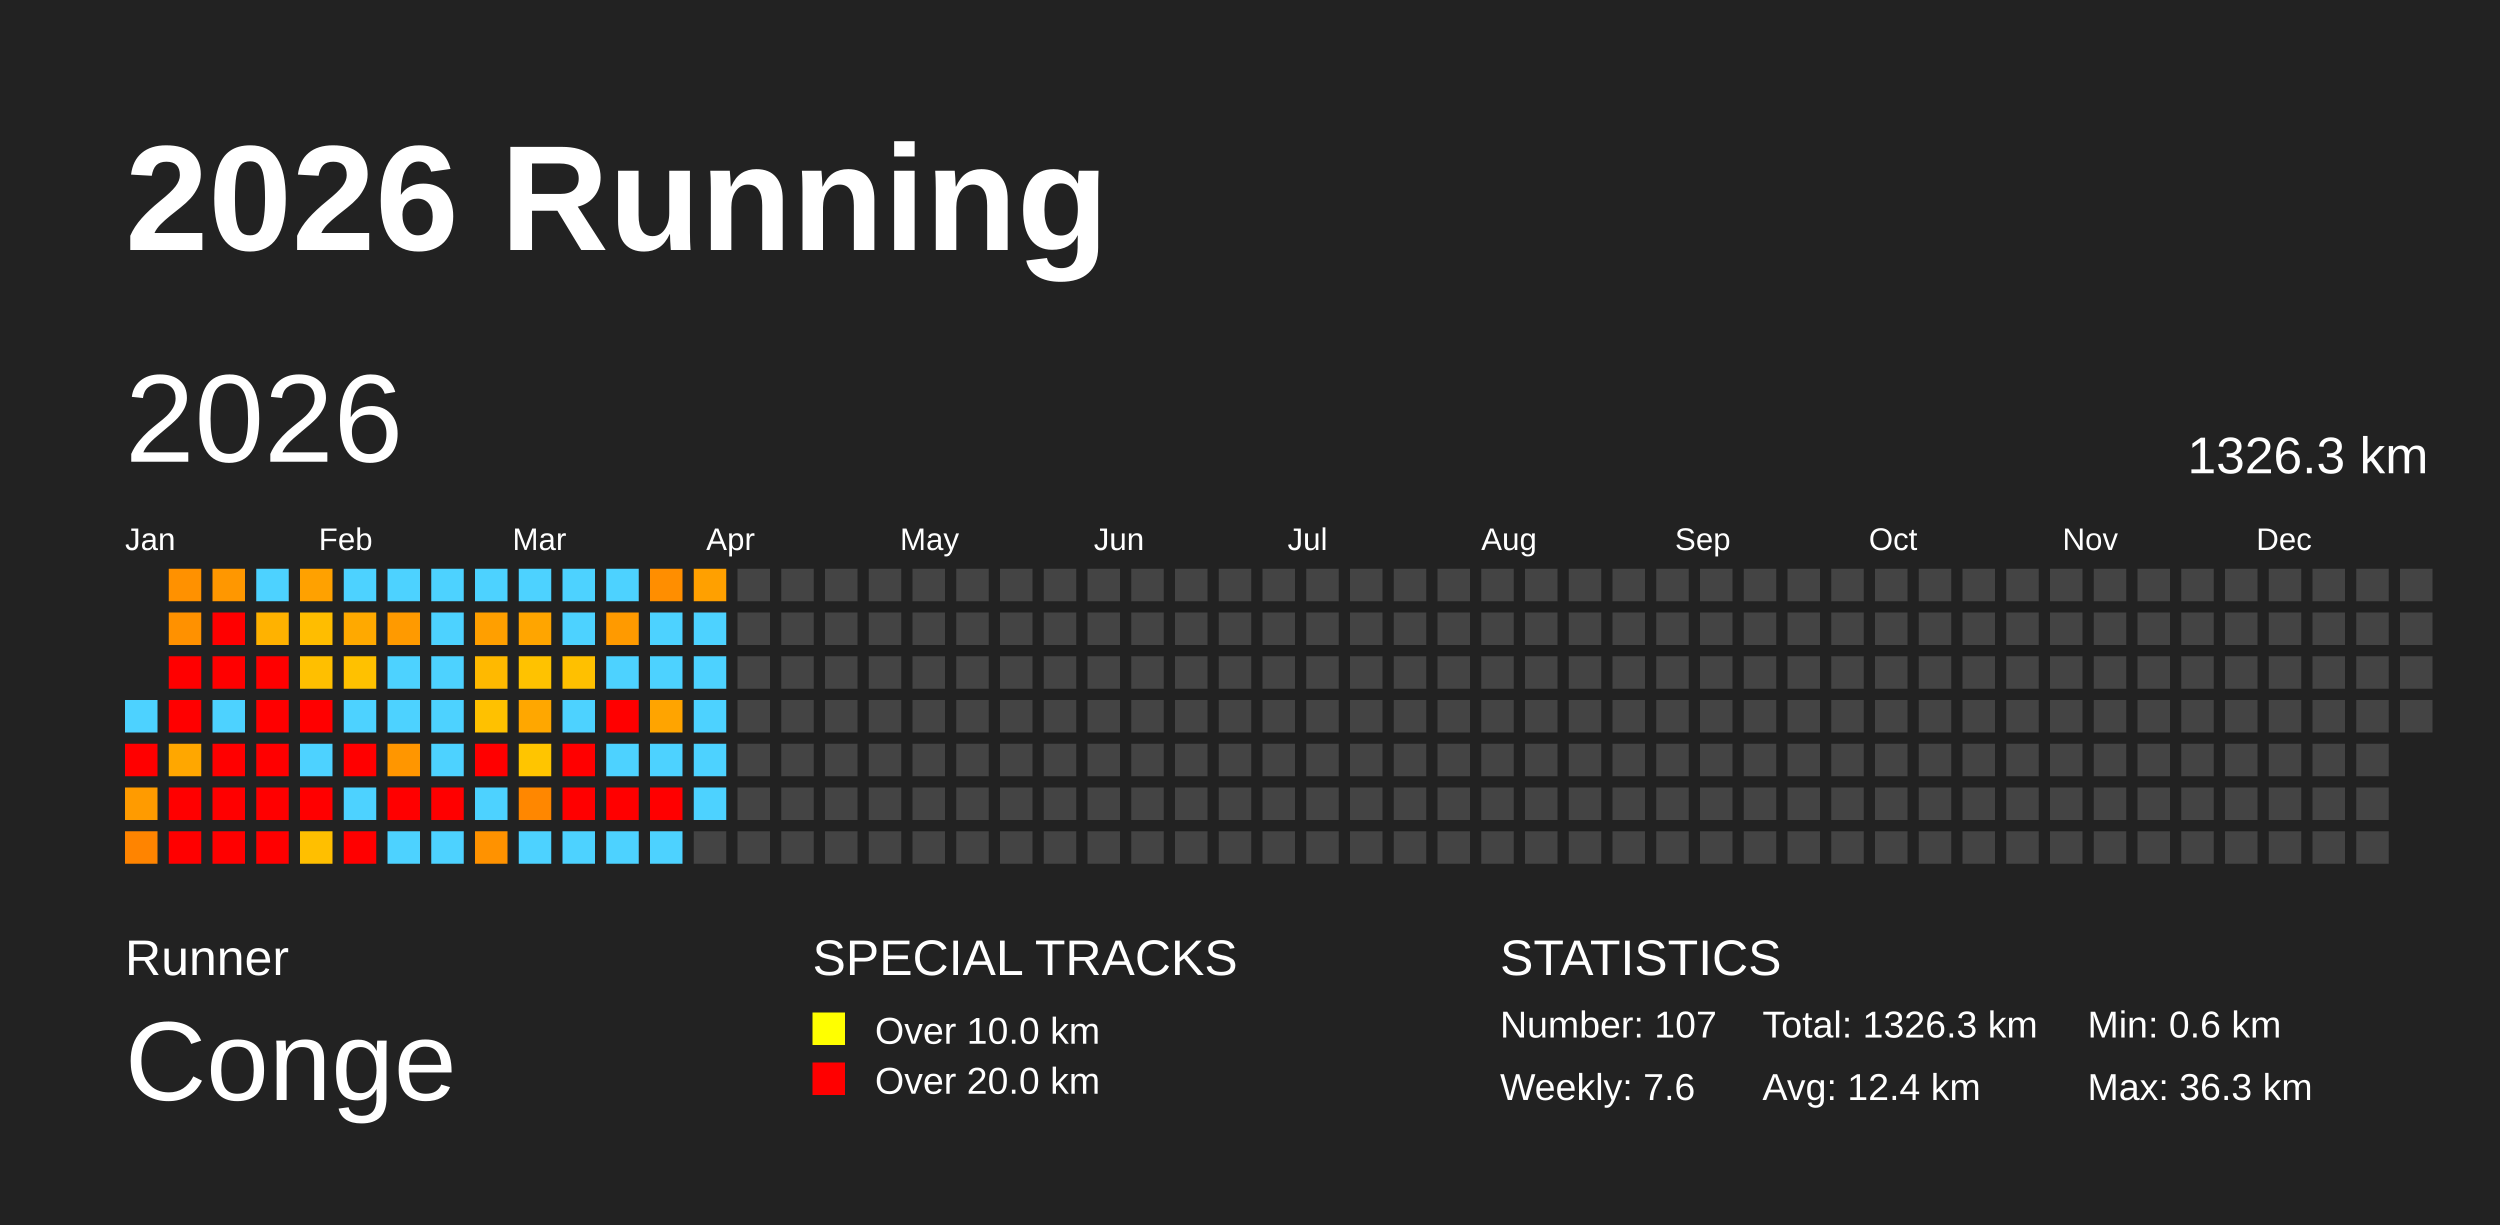
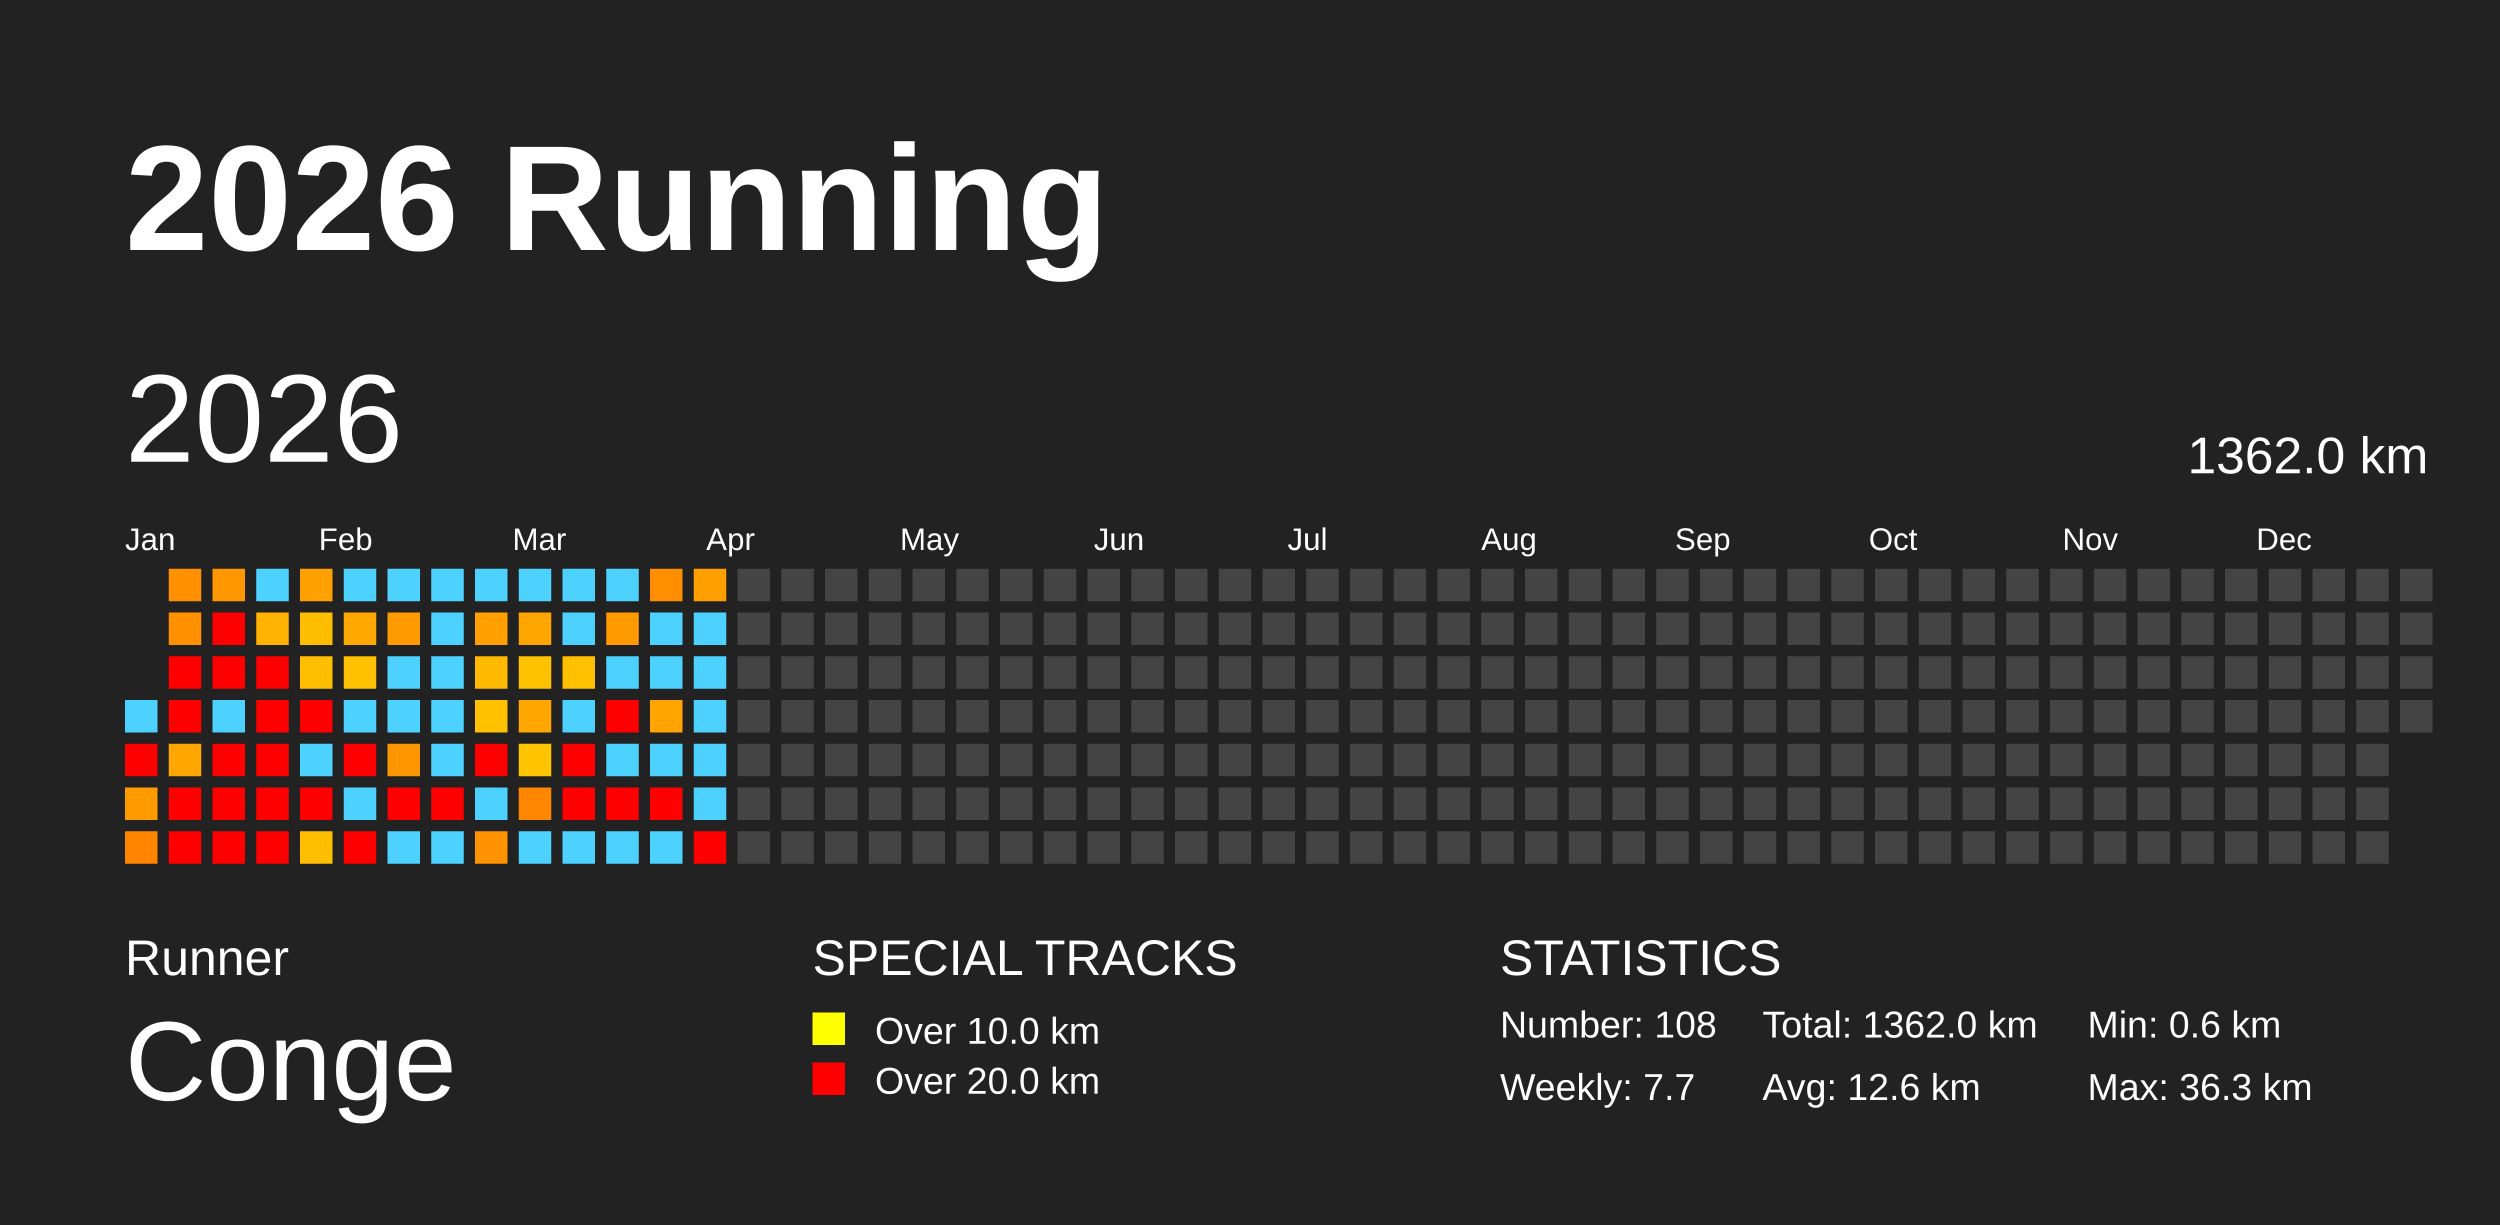
<svg xmlns="http://www.w3.org/2000/svg" baseProfile="full" height="98mm" version="1.1" viewBox="0,0,200,98" width="200mm">
  <defs />
  <rect fill="#222222" height="98" width="200" x="0" y="0" />
  <text fill="#FFFFFF" style="font-size:12px; font-family:Arial; font-weight:bold;" x="10" y="20">2026 Running</text>
  <text fill="#FFFFFF" style="font-size:4px; font-family:Arial" x="10" y="78">Runner</text>
  <text fill="#FFFFFF" style="font-size:9px; font-family:Arial" x="10" y="88">Conge</text>
  <text fill="#FFFFFF" style="font-size:4px; font-family:Arial" x="65" y="78">SPECIAL TRACKS</text>
  <rect fill="yellow" height="2.6" width="2.6" x="65" y="81" />
  <text fill="#FFFFFF" style="font-size:3px; font-family:Arial" x="70" y="83.5">Over 10.0 km</text>
  <rect fill="red" height="2.6" width="2.6" x="65" y="85" />
  <text fill="#FFFFFF" style="font-size:3px; font-family:Arial" x="70" y="87.5">Over 20.0 km</text>
  <text fill="#FFFFFF" style="font-size:4px; font-family:Arial" x="120" y="78">STATISTICS</text>
-   <text fill="#FFFFFF" style="font-size:3px; font-family:Arial" x="120" y="83">Number: 107</text>
-   <text fill="#FFFFFF" style="font-size:3px; font-family:Arial" x="120" y="88">Weekly: 7.6</text>
-   <text fill="#FFFFFF" style="font-size:3px; font-family:Arial" x="141" y="83">Total: 1326.3 km</text>
-   <text fill="#FFFFFF" style="font-size:3px; font-family:Arial" x="141" y="88">Avg: 12.4 km</text>
+   <text fill="#FFFFFF" style="font-size:3px; font-family:Arial" x="120" y="83">Number: 108</text>
+   <text fill="#FFFFFF" style="font-size:3px; font-family:Arial" x="120" y="88">Weekly: 7.7</text>
+   <text fill="#FFFFFF" style="font-size:3px; font-family:Arial" x="141" y="83">Total: 1362.0 km</text>
+   <text fill="#FFFFFF" style="font-size:3px; font-family:Arial" x="141" y="88">Avg: 12.6 km</text>
  <text fill="#FFFFFF" style="font-size:3px; font-family:Arial" x="167" y="83">Min: 0.6 km</text>
  <text fill="#FFFFFF" style="font-size:3px; font-family:Arial" x="167" y="88">Max: 36.3 km</text>
  <text dominant-baseline="hanging" fill="#FFFFFF" style="font-size:10.0px; font-family:Arial;" x="10" y="30">2026</text>
-   <text dominant-baseline="hanging" fill="#FFFFFF" style="font-size:4.125px; font-family:Arial;" x="175" y="35">1326.3 km</text>
+   <text dominant-baseline="hanging" fill="#FFFFFF" style="font-size:4.125px; font-family:Arial;" x="175" y="35">1362.0 km</text>
  <text fill="#FFFFFF" style="font-size:2.5px; font-family:Arial" x="10.0" y="44">Jan</text>
  <text fill="#FFFFFF" style="font-size:2.5px; font-family:Arial" x="25.5" y="44">Feb</text>
  <text fill="#FFFFFF" style="font-size:2.5px; font-family:Arial" x="41.0" y="44">Mar</text>
  <text fill="#FFFFFF" style="font-size:2.5px; font-family:Arial" x="56.5" y="44">Apr</text>
  <text fill="#FFFFFF" style="font-size:2.5px; font-family:Arial" x="72.0" y="44">May</text>
  <text fill="#FFFFFF" style="font-size:2.5px; font-family:Arial" x="87.5" y="44">Jun</text>
  <text fill="#FFFFFF" style="font-size:2.5px; font-family:Arial" x="103.0" y="44">Jul</text>
  <text fill="#FFFFFF" style="font-size:2.5px; font-family:Arial" x="118.5" y="44">Aug</text>
  <text fill="#FFFFFF" style="font-size:2.5px; font-family:Arial" x="134.0" y="44">Sep</text>
  <text fill="#FFFFFF" style="font-size:2.5px; font-family:Arial" x="149.5" y="44">Oct</text>
  <text fill="#FFFFFF" style="font-size:2.5px; font-family:Arial" x="165.0" y="44">Nov</text>
  <text fill="#FFFFFF" style="font-size:2.5px; font-family:Arial" x="180.5" y="44">Dec</text>
  <rect fill="#4dd2ff" height="2.6" width="2.6" x="10.0" y="56.0" />
  <rect fill="red" height="2.6" width="2.6" x="10.0" y="59.5" />
  <rect fill="#ff9b00" height="2.6" width="2.6" x="10.0" y="63.0" />
  <rect fill="#ff8400" height="2.6" width="2.6" x="10.0" y="66.5" />
  <rect fill="#ff9100" height="2.6" width="2.6" x="13.5" y="45.5" />
  <rect fill="#ff9100" height="2.6" width="2.6" x="13.5" y="49.0" />
  <rect fill="red" height="2.6" width="2.6" x="13.5" y="52.5" />
  <rect fill="red" height="2.6" width="2.6" x="13.5" y="56.0" />
  <rect fill="#ffa700" height="2.6" width="2.6" x="13.5" y="59.5" />
  <rect fill="red" height="2.6" width="2.6" x="13.5" y="63.0" />
  <rect fill="red" height="2.6" width="2.6" x="13.5" y="66.5" />
  <rect fill="#ff9700" height="2.6" width="2.6" x="17.0" y="45.5" />
  <rect fill="red" height="2.6" width="2.6" x="17.0" y="49.0" />
  <rect fill="red" height="2.6" width="2.6" x="17.0" y="52.5" />
  <rect fill="#4dd2ff" height="2.6" width="2.6" x="17.0" y="56.0" />
  <rect fill="red" height="2.6" width="2.6" x="17.0" y="59.5" />
  <rect fill="red" height="2.6" width="2.6" x="17.0" y="63.0" />
  <rect fill="red" height="2.6" width="2.6" x="17.0" y="66.5" />
  <rect fill="#4dd2ff" height="2.6" width="2.6" x="20.5" y="45.5" />
  <rect fill="#ffb200" height="2.6" width="2.6" x="20.5" y="49.0" />
  <rect fill="red" height="2.6" width="2.6" x="20.5" y="52.5" />
  <rect fill="red" height="2.6" width="2.6" x="20.5" y="56.0" />
  <rect fill="red" height="2.6" width="2.6" x="20.5" y="59.5" />
  <rect fill="red" height="2.6" width="2.6" x="20.5" y="63.0" />
  <rect fill="red" height="2.6" width="2.6" x="20.5" y="66.5" />
  <rect fill="#ffa100" height="2.6" width="2.6" x="24.0" y="45.5" />
  <rect fill="#ffbd00" height="2.6" width="2.6" x="24.0" y="49.0" />
  <rect fill="#ffbf00" height="2.6" width="2.6" x="24.0" y="52.5" />
  <rect fill="red" height="2.6" width="2.6" x="24.0" y="56.0" />
  <rect fill="#4dd2ff" height="2.6" width="2.6" x="24.0" y="59.5" />
  <rect fill="red" height="2.6" width="2.6" x="24.0" y="63.0" />
  <rect fill="#ffbf00" height="2.6" width="2.6" x="24.0" y="66.5" />
  <rect fill="#4dd2ff" height="2.6" width="2.6" x="27.5" y="45.5" />
  <rect fill="#ffa900" height="2.6" width="2.6" x="27.5" y="49.0" />
  <rect fill="#ffc100" height="2.6" width="2.6" x="27.5" y="52.5" />
  <rect fill="#4dd2ff" height="2.6" width="2.6" x="27.5" y="56.0" />
  <rect fill="red" height="2.6" width="2.6" x="27.5" y="59.5" />
  <rect fill="#4dd2ff" height="2.6" width="2.6" x="27.5" y="63.0" />
  <rect fill="red" height="2.6" width="2.6" x="27.5" y="66.5" />
  <rect fill="#4dd2ff" height="2.6" width="2.6" x="31.0" y="45.5" />
  <rect fill="#ff9a00" height="2.6" width="2.6" x="31.0" y="49.0" />
  <rect fill="#4dd2ff" height="2.6" width="2.6" x="31.0" y="52.5" />
  <rect fill="#4dd2ff" height="2.6" width="2.6" x="31.0" y="56.0" />
  <rect fill="#ff9600" height="2.6" width="2.6" x="31.0" y="59.5" />
  <rect fill="red" height="2.6" width="2.6" x="31.0" y="63.0" />
  <rect fill="#4dd2ff" height="2.6" width="2.6" x="31.0" y="66.5" />
  <rect fill="#4dd2ff" height="2.6" width="2.6" x="34.5" y="45.5" />
  <rect fill="#4dd2ff" height="2.6" width="2.6" x="34.5" y="49.0" />
  <rect fill="#4dd2ff" height="2.6" width="2.6" x="34.5" y="52.5" />
  <rect fill="#4dd2ff" height="2.6" width="2.6" x="34.5" y="56.0" />
  <rect fill="#4dd2ff" height="2.6" width="2.6" x="34.5" y="59.5" />
  <rect fill="red" height="2.6" width="2.6" x="34.5" y="63.0" />
  <rect fill="#4dd2ff" height="2.6" width="2.6" x="34.5" y="66.5" />
  <rect fill="#4dd2ff" height="2.6" width="2.6" x="38.0" y="45.5" />
  <rect fill="#ff9f00" height="2.6" width="2.6" x="38.0" y="49.0" />
  <rect fill="#ffb900" height="2.6" width="2.6" x="38.0" y="52.5" />
  <rect fill="#ffc100" height="2.6" width="2.6" x="38.0" y="56.0" />
  <rect fill="red" height="2.6" width="2.6" x="38.0" y="59.5" />
  <rect fill="#4dd2ff" height="2.6" width="2.6" x="38.0" y="63.0" />
  <rect fill="#ff9200" height="2.6" width="2.6" x="38.0" y="66.5" />
  <rect fill="#4dd2ff" height="2.6" width="2.6" x="41.5" y="45.5" />
  <rect fill="#ffa500" height="2.6" width="2.6" x="41.5" y="49.0" />
  <rect fill="#ffc200" height="2.6" width="2.6" x="41.5" y="52.5" />
  <rect fill="#ffa700" height="2.6" width="2.6" x="41.5" y="56.0" />
  <rect fill="#ffc500" height="2.6" width="2.6" x="41.5" y="59.5" />
  <rect fill="#ff8700" height="2.6" width="2.6" x="41.5" y="63.0" />
  <rect fill="#4dd2ff" height="2.6" width="2.6" x="41.5" y="66.5" />
  <rect fill="#4dd2ff" height="2.6" width="2.6" x="45.0" y="45.5" />
  <rect fill="#4dd2ff" height="2.6" width="2.6" x="45.0" y="49.0" />
  <rect fill="#ffc000" height="2.6" width="2.6" x="45.0" y="52.5" />
  <rect fill="#4dd2ff" height="2.6" width="2.6" x="45.0" y="56.0" />
  <rect fill="red" height="2.6" width="2.6" x="45.0" y="59.5" />
  <rect fill="red" height="2.6" width="2.6" x="45.0" y="63.0" />
  <rect fill="#4dd2ff" height="2.6" width="2.6" x="45.0" y="66.5" />
  <rect fill="#4dd2ff" height="2.6" width="2.6" x="48.5" y="45.5" />
  <rect fill="#ff9a00" height="2.6" width="2.6" x="48.5" y="49.0" />
  <rect fill="#4dd2ff" height="2.6" width="2.6" x="48.5" y="52.5" />
  <rect fill="red" height="2.6" width="2.6" x="48.5" y="56.0" />
  <rect fill="#4dd2ff" height="2.6" width="2.6" x="48.5" y="59.5" />
  <rect fill="red" height="2.6" width="2.6" x="48.5" y="63.0" />
  <rect fill="#4dd2ff" height="2.6" width="2.6" x="48.5" y="66.5" />
  <rect fill="#ff8e00" height="2.6" width="2.6" x="52.0" y="45.5" />
  <rect fill="#4dd2ff" height="2.6" width="2.6" x="52.0" y="49.0" />
  <rect fill="#4dd2ff" height="2.6" width="2.6" x="52.0" y="52.5" />
  <rect fill="#ffa400" height="2.6" width="2.6" x="52.0" y="56.0" />
  <rect fill="#4dd2ff" height="2.6" width="2.6" x="52.0" y="59.5" />
  <rect fill="red" height="2.6" width="2.6" x="52.0" y="63.0" />
  <rect fill="#4dd2ff" height="2.6" width="2.6" x="52.0" y="66.5" />
  <rect fill="#ffa000" height="2.6" width="2.6" x="55.5" y="45.5" />
  <rect fill="#4dd2ff" height="2.6" width="2.6" x="55.5" y="49.0" />
  <rect fill="#4dd2ff" height="2.6" width="2.6" x="55.5" y="52.5" />
  <rect fill="#4dd2ff" height="2.6" width="2.6" x="55.5" y="56.0" />
  <rect fill="#4dd2ff" height="2.6" width="2.6" x="55.5" y="59.5" />
  <rect fill="#4dd2ff" height="2.6" width="2.6" x="55.5" y="63.0" />
-   <rect fill="#444444" height="2.6" width="2.6" x="55.5" y="66.5" />
+   <rect fill="red" height="2.6" width="2.6" x="55.5" y="66.5" />
  <rect fill="#444444" height="2.6" width="2.6" x="59.0" y="45.5" />
  <rect fill="#444444" height="2.6" width="2.6" x="59.0" y="49.0" />
  <rect fill="#444444" height="2.6" width="2.6" x="59.0" y="52.5" />
  <rect fill="#444444" height="2.6" width="2.6" x="59.0" y="56.0" />
  <rect fill="#444444" height="2.6" width="2.6" x="59.0" y="59.5" />
  <rect fill="#444444" height="2.6" width="2.6" x="59.0" y="63.0" />
  <rect fill="#444444" height="2.6" width="2.6" x="59.0" y="66.5" />
  <rect fill="#444444" height="2.6" width="2.6" x="62.5" y="45.5" />
  <rect fill="#444444" height="2.6" width="2.6" x="62.5" y="49.0" />
  <rect fill="#444444" height="2.6" width="2.6" x="62.5" y="52.5" />
  <rect fill="#444444" height="2.6" width="2.6" x="62.5" y="56.0" />
  <rect fill="#444444" height="2.6" width="2.6" x="62.5" y="59.5" />
  <rect fill="#444444" height="2.6" width="2.6" x="62.5" y="63.0" />
  <rect fill="#444444" height="2.6" width="2.6" x="62.5" y="66.5" />
  <rect fill="#444444" height="2.6" width="2.6" x="66.0" y="45.5" />
  <rect fill="#444444" height="2.6" width="2.6" x="66.0" y="49.0" />
  <rect fill="#444444" height="2.6" width="2.6" x="66.0" y="52.5" />
  <rect fill="#444444" height="2.6" width="2.6" x="66.0" y="56.0" />
  <rect fill="#444444" height="2.6" width="2.6" x="66.0" y="59.5" />
  <rect fill="#444444" height="2.6" width="2.6" x="66.0" y="63.0" />
  <rect fill="#444444" height="2.6" width="2.6" x="66.0" y="66.5" />
  <rect fill="#444444" height="2.6" width="2.6" x="69.5" y="45.5" />
  <rect fill="#444444" height="2.6" width="2.6" x="69.5" y="49.0" />
  <rect fill="#444444" height="2.6" width="2.6" x="69.5" y="52.5" />
  <rect fill="#444444" height="2.6" width="2.6" x="69.5" y="56.0" />
  <rect fill="#444444" height="2.6" width="2.6" x="69.5" y="59.5" />
  <rect fill="#444444" height="2.6" width="2.6" x="69.5" y="63.0" />
  <rect fill="#444444" height="2.6" width="2.6" x="69.5" y="66.5" />
  <rect fill="#444444" height="2.6" width="2.6" x="73.0" y="45.5" />
  <rect fill="#444444" height="2.6" width="2.6" x="73.0" y="49.0" />
  <rect fill="#444444" height="2.6" width="2.6" x="73.0" y="52.5" />
  <rect fill="#444444" height="2.6" width="2.6" x="73.0" y="56.0" />
  <rect fill="#444444" height="2.6" width="2.6" x="73.0" y="59.5" />
  <rect fill="#444444" height="2.6" width="2.6" x="73.0" y="63.0" />
  <rect fill="#444444" height="2.6" width="2.6" x="73.0" y="66.5" />
  <rect fill="#444444" height="2.6" width="2.6" x="76.5" y="45.5" />
  <rect fill="#444444" height="2.6" width="2.6" x="76.5" y="49.0" />
  <rect fill="#444444" height="2.6" width="2.6" x="76.5" y="52.5" />
  <rect fill="#444444" height="2.6" width="2.6" x="76.5" y="56.0" />
  <rect fill="#444444" height="2.6" width="2.6" x="76.5" y="59.5" />
  <rect fill="#444444" height="2.6" width="2.6" x="76.5" y="63.0" />
  <rect fill="#444444" height="2.6" width="2.6" x="76.5" y="66.5" />
  <rect fill="#444444" height="2.6" width="2.6" x="80.0" y="45.5" />
  <rect fill="#444444" height="2.6" width="2.6" x="80.0" y="49.0" />
  <rect fill="#444444" height="2.6" width="2.6" x="80.0" y="52.5" />
  <rect fill="#444444" height="2.6" width="2.6" x="80.0" y="56.0" />
  <rect fill="#444444" height="2.6" width="2.6" x="80.0" y="59.5" />
  <rect fill="#444444" height="2.6" width="2.6" x="80.0" y="63.0" />
  <rect fill="#444444" height="2.6" width="2.6" x="80.0" y="66.5" />
  <rect fill="#444444" height="2.6" width="2.6" x="83.5" y="45.5" />
  <rect fill="#444444" height="2.6" width="2.6" x="83.5" y="49.0" />
  <rect fill="#444444" height="2.6" width="2.6" x="83.5" y="52.5" />
  <rect fill="#444444" height="2.6" width="2.6" x="83.5" y="56.0" />
  <rect fill="#444444" height="2.6" width="2.6" x="83.5" y="59.5" />
  <rect fill="#444444" height="2.6" width="2.6" x="83.5" y="63.0" />
  <rect fill="#444444" height="2.6" width="2.6" x="83.5" y="66.5" />
  <rect fill="#444444" height="2.6" width="2.6" x="87.0" y="45.5" />
  <rect fill="#444444" height="2.6" width="2.6" x="87.0" y="49.0" />
  <rect fill="#444444" height="2.6" width="2.6" x="87.0" y="52.5" />
  <rect fill="#444444" height="2.6" width="2.6" x="87.0" y="56.0" />
  <rect fill="#444444" height="2.6" width="2.6" x="87.0" y="59.5" />
  <rect fill="#444444" height="2.6" width="2.6" x="87.0" y="63.0" />
  <rect fill="#444444" height="2.6" width="2.6" x="87.0" y="66.5" />
  <rect fill="#444444" height="2.6" width="2.6" x="90.5" y="45.5" />
  <rect fill="#444444" height="2.6" width="2.6" x="90.5" y="49.0" />
  <rect fill="#444444" height="2.6" width="2.6" x="90.5" y="52.5" />
  <rect fill="#444444" height="2.6" width="2.6" x="90.5" y="56.0" />
  <rect fill="#444444" height="2.6" width="2.6" x="90.5" y="59.5" />
  <rect fill="#444444" height="2.6" width="2.6" x="90.5" y="63.0" />
  <rect fill="#444444" height="2.6" width="2.6" x="90.5" y="66.5" />
  <rect fill="#444444" height="2.6" width="2.6" x="94.0" y="45.5" />
  <rect fill="#444444" height="2.6" width="2.6" x="94.0" y="49.0" />
  <rect fill="#444444" height="2.6" width="2.6" x="94.0" y="52.5" />
  <rect fill="#444444" height="2.6" width="2.6" x="94.0" y="56.0" />
  <rect fill="#444444" height="2.6" width="2.6" x="94.0" y="59.5" />
  <rect fill="#444444" height="2.6" width="2.6" x="94.0" y="63.0" />
  <rect fill="#444444" height="2.6" width="2.6" x="94.0" y="66.5" />
  <rect fill="#444444" height="2.6" width="2.6" x="97.5" y="45.5" />
  <rect fill="#444444" height="2.6" width="2.6" x="97.5" y="49.0" />
  <rect fill="#444444" height="2.6" width="2.6" x="97.5" y="52.5" />
  <rect fill="#444444" height="2.6" width="2.6" x="97.5" y="56.0" />
  <rect fill="#444444" height="2.6" width="2.6" x="97.5" y="59.5" />
  <rect fill="#444444" height="2.6" width="2.6" x="97.5" y="63.0" />
  <rect fill="#444444" height="2.6" width="2.6" x="97.5" y="66.5" />
  <rect fill="#444444" height="2.6" width="2.6" x="101.0" y="45.5" />
  <rect fill="#444444" height="2.6" width="2.6" x="101.0" y="49.0" />
  <rect fill="#444444" height="2.6" width="2.6" x="101.0" y="52.5" />
  <rect fill="#444444" height="2.6" width="2.6" x="101.0" y="56.0" />
  <rect fill="#444444" height="2.6" width="2.6" x="101.0" y="59.5" />
  <rect fill="#444444" height="2.6" width="2.6" x="101.0" y="63.0" />
  <rect fill="#444444" height="2.6" width="2.6" x="101.0" y="66.5" />
  <rect fill="#444444" height="2.6" width="2.6" x="104.5" y="45.5" />
  <rect fill="#444444" height="2.6" width="2.6" x="104.5" y="49.0" />
  <rect fill="#444444" height="2.6" width="2.6" x="104.5" y="52.5" />
  <rect fill="#444444" height="2.6" width="2.6" x="104.5" y="56.0" />
  <rect fill="#444444" height="2.6" width="2.6" x="104.5" y="59.5" />
  <rect fill="#444444" height="2.6" width="2.6" x="104.5" y="63.0" />
  <rect fill="#444444" height="2.6" width="2.6" x="104.5" y="66.5" />
  <rect fill="#444444" height="2.6" width="2.6" x="108.0" y="45.5" />
  <rect fill="#444444" height="2.6" width="2.6" x="108.0" y="49.0" />
  <rect fill="#444444" height="2.6" width="2.6" x="108.0" y="52.5" />
  <rect fill="#444444" height="2.6" width="2.6" x="108.0" y="56.0" />
  <rect fill="#444444" height="2.6" width="2.6" x="108.0" y="59.5" />
  <rect fill="#444444" height="2.6" width="2.6" x="108.0" y="63.0" />
  <rect fill="#444444" height="2.6" width="2.6" x="108.0" y="66.5" />
  <rect fill="#444444" height="2.6" width="2.6" x="111.5" y="45.5" />
  <rect fill="#444444" height="2.6" width="2.6" x="111.5" y="49.0" />
  <rect fill="#444444" height="2.6" width="2.6" x="111.5" y="52.5" />
  <rect fill="#444444" height="2.6" width="2.6" x="111.5" y="56.0" />
  <rect fill="#444444" height="2.6" width="2.6" x="111.5" y="59.5" />
  <rect fill="#444444" height="2.6" width="2.6" x="111.5" y="63.0" />
  <rect fill="#444444" height="2.6" width="2.6" x="111.5" y="66.5" />
  <rect fill="#444444" height="2.6" width="2.6" x="115.0" y="45.5" />
  <rect fill="#444444" height="2.6" width="2.6" x="115.0" y="49.0" />
  <rect fill="#444444" height="2.6" width="2.6" x="115.0" y="52.5" />
  <rect fill="#444444" height="2.6" width="2.6" x="115.0" y="56.0" />
  <rect fill="#444444" height="2.6" width="2.6" x="115.0" y="59.5" />
  <rect fill="#444444" height="2.6" width="2.6" x="115.0" y="63.0" />
  <rect fill="#444444" height="2.6" width="2.6" x="115.0" y="66.5" />
  <rect fill="#444444" height="2.6" width="2.6" x="118.5" y="45.5" />
  <rect fill="#444444" height="2.6" width="2.6" x="118.5" y="49.0" />
  <rect fill="#444444" height="2.6" width="2.6" x="118.5" y="52.5" />
  <rect fill="#444444" height="2.6" width="2.6" x="118.5" y="56.0" />
  <rect fill="#444444" height="2.6" width="2.6" x="118.5" y="59.5" />
  <rect fill="#444444" height="2.6" width="2.6" x="118.5" y="63.0" />
  <rect fill="#444444" height="2.6" width="2.6" x="118.5" y="66.5" />
  <rect fill="#444444" height="2.6" width="2.6" x="122.0" y="45.5" />
  <rect fill="#444444" height="2.6" width="2.6" x="122.0" y="49.0" />
  <rect fill="#444444" height="2.6" width="2.6" x="122.0" y="52.5" />
  <rect fill="#444444" height="2.6" width="2.6" x="122.0" y="56.0" />
  <rect fill="#444444" height="2.6" width="2.6" x="122.0" y="59.5" />
  <rect fill="#444444" height="2.6" width="2.6" x="122.0" y="63.0" />
  <rect fill="#444444" height="2.6" width="2.6" x="122.0" y="66.5" />
  <rect fill="#444444" height="2.6" width="2.6" x="125.5" y="45.5" />
  <rect fill="#444444" height="2.6" width="2.6" x="125.5" y="49.0" />
  <rect fill="#444444" height="2.6" width="2.6" x="125.5" y="52.5" />
  <rect fill="#444444" height="2.6" width="2.6" x="125.5" y="56.0" />
  <rect fill="#444444" height="2.6" width="2.6" x="125.5" y="59.5" />
  <rect fill="#444444" height="2.6" width="2.6" x="125.5" y="63.0" />
  <rect fill="#444444" height="2.6" width="2.6" x="125.5" y="66.5" />
  <rect fill="#444444" height="2.6" width="2.6" x="129.0" y="45.5" />
  <rect fill="#444444" height="2.6" width="2.6" x="129.0" y="49.0" />
  <rect fill="#444444" height="2.6" width="2.6" x="129.0" y="52.5" />
  <rect fill="#444444" height="2.6" width="2.6" x="129.0" y="56.0" />
  <rect fill="#444444" height="2.6" width="2.6" x="129.0" y="59.5" />
  <rect fill="#444444" height="2.6" width="2.6" x="129.0" y="63.0" />
  <rect fill="#444444" height="2.6" width="2.6" x="129.0" y="66.5" />
  <rect fill="#444444" height="2.6" width="2.6" x="132.5" y="45.5" />
  <rect fill="#444444" height="2.6" width="2.6" x="132.5" y="49.0" />
  <rect fill="#444444" height="2.6" width="2.6" x="132.5" y="52.5" />
  <rect fill="#444444" height="2.6" width="2.6" x="132.5" y="56.0" />
  <rect fill="#444444" height="2.6" width="2.6" x="132.5" y="59.5" />
  <rect fill="#444444" height="2.6" width="2.6" x="132.5" y="63.0" />
  <rect fill="#444444" height="2.6" width="2.6" x="132.5" y="66.5" />
  <rect fill="#444444" height="2.6" width="2.6" x="136.0" y="45.5" />
  <rect fill="#444444" height="2.6" width="2.6" x="136.0" y="49.0" />
  <rect fill="#444444" height="2.6" width="2.6" x="136.0" y="52.5" />
  <rect fill="#444444" height="2.6" width="2.6" x="136.0" y="56.0" />
  <rect fill="#444444" height="2.6" width="2.6" x="136.0" y="59.5" />
  <rect fill="#444444" height="2.6" width="2.6" x="136.0" y="63.0" />
  <rect fill="#444444" height="2.6" width="2.6" x="136.0" y="66.5" />
  <rect fill="#444444" height="2.6" width="2.6" x="139.5" y="45.5" />
  <rect fill="#444444" height="2.6" width="2.6" x="139.5" y="49.0" />
  <rect fill="#444444" height="2.6" width="2.6" x="139.5" y="52.5" />
  <rect fill="#444444" height="2.6" width="2.6" x="139.5" y="56.0" />
  <rect fill="#444444" height="2.6" width="2.6" x="139.5" y="59.5" />
  <rect fill="#444444" height="2.6" width="2.6" x="139.5" y="63.0" />
  <rect fill="#444444" height="2.6" width="2.6" x="139.5" y="66.5" />
  <rect fill="#444444" height="2.6" width="2.6" x="143.0" y="45.5" />
  <rect fill="#444444" height="2.6" width="2.6" x="143.0" y="49.0" />
  <rect fill="#444444" height="2.6" width="2.6" x="143.0" y="52.5" />
  <rect fill="#444444" height="2.6" width="2.6" x="143.0" y="56.0" />
  <rect fill="#444444" height="2.6" width="2.6" x="143.0" y="59.5" />
  <rect fill="#444444" height="2.6" width="2.6" x="143.0" y="63.0" />
  <rect fill="#444444" height="2.6" width="2.6" x="143.0" y="66.5" />
  <rect fill="#444444" height="2.6" width="2.6" x="146.5" y="45.5" />
  <rect fill="#444444" height="2.6" width="2.6" x="146.5" y="49.0" />
  <rect fill="#444444" height="2.6" width="2.6" x="146.5" y="52.5" />
  <rect fill="#444444" height="2.6" width="2.6" x="146.5" y="56.0" />
  <rect fill="#444444" height="2.6" width="2.6" x="146.5" y="59.5" />
  <rect fill="#444444" height="2.6" width="2.6" x="146.5" y="63.0" />
  <rect fill="#444444" height="2.6" width="2.6" x="146.5" y="66.5" />
  <rect fill="#444444" height="2.6" width="2.6" x="150.0" y="45.5" />
  <rect fill="#444444" height="2.6" width="2.6" x="150.0" y="49.0" />
  <rect fill="#444444" height="2.6" width="2.6" x="150.0" y="52.5" />
  <rect fill="#444444" height="2.6" width="2.6" x="150.0" y="56.0" />
  <rect fill="#444444" height="2.6" width="2.6" x="150.0" y="59.5" />
  <rect fill="#444444" height="2.6" width="2.6" x="150.0" y="63.0" />
  <rect fill="#444444" height="2.6" width="2.6" x="150.0" y="66.5" />
  <rect fill="#444444" height="2.6" width="2.6" x="153.5" y="45.5" />
  <rect fill="#444444" height="2.6" width="2.6" x="153.5" y="49.0" />
  <rect fill="#444444" height="2.6" width="2.6" x="153.5" y="52.5" />
  <rect fill="#444444" height="2.6" width="2.6" x="153.5" y="56.0" />
  <rect fill="#444444" height="2.6" width="2.6" x="153.5" y="59.5" />
  <rect fill="#444444" height="2.6" width="2.6" x="153.5" y="63.0" />
  <rect fill="#444444" height="2.6" width="2.6" x="153.5" y="66.5" />
  <rect fill="#444444" height="2.6" width="2.6" x="157.0" y="45.5" />
  <rect fill="#444444" height="2.6" width="2.6" x="157.0" y="49.0" />
  <rect fill="#444444" height="2.6" width="2.6" x="157.0" y="52.5" />
  <rect fill="#444444" height="2.6" width="2.6" x="157.0" y="56.0" />
  <rect fill="#444444" height="2.6" width="2.6" x="157.0" y="59.5" />
  <rect fill="#444444" height="2.6" width="2.6" x="157.0" y="63.0" />
  <rect fill="#444444" height="2.6" width="2.6" x="157.0" y="66.5" />
  <rect fill="#444444" height="2.6" width="2.6" x="160.5" y="45.5" />
  <rect fill="#444444" height="2.6" width="2.6" x="160.5" y="49.0" />
  <rect fill="#444444" height="2.6" width="2.6" x="160.5" y="52.5" />
  <rect fill="#444444" height="2.6" width="2.6" x="160.5" y="56.0" />
  <rect fill="#444444" height="2.6" width="2.6" x="160.5" y="59.5" />
  <rect fill="#444444" height="2.6" width="2.6" x="160.5" y="63.0" />
  <rect fill="#444444" height="2.6" width="2.6" x="160.5" y="66.5" />
  <rect fill="#444444" height="2.6" width="2.6" x="164.0" y="45.5" />
  <rect fill="#444444" height="2.6" width="2.6" x="164.0" y="49.0" />
  <rect fill="#444444" height="2.6" width="2.6" x="164.0" y="52.5" />
  <rect fill="#444444" height="2.6" width="2.6" x="164.0" y="56.0" />
  <rect fill="#444444" height="2.6" width="2.6" x="164.0" y="59.5" />
  <rect fill="#444444" height="2.6" width="2.6" x="164.0" y="63.0" />
  <rect fill="#444444" height="2.6" width="2.6" x="164.0" y="66.5" />
  <rect fill="#444444" height="2.6" width="2.6" x="167.5" y="45.5" />
  <rect fill="#444444" height="2.6" width="2.6" x="167.5" y="49.0" />
  <rect fill="#444444" height="2.6" width="2.6" x="167.5" y="52.5" />
  <rect fill="#444444" height="2.6" width="2.6" x="167.5" y="56.0" />
  <rect fill="#444444" height="2.6" width="2.6" x="167.5" y="59.5" />
  <rect fill="#444444" height="2.6" width="2.6" x="167.5" y="63.0" />
  <rect fill="#444444" height="2.6" width="2.6" x="167.5" y="66.5" />
  <rect fill="#444444" height="2.6" width="2.6" x="171.0" y="45.5" />
  <rect fill="#444444" height="2.6" width="2.6" x="171.0" y="49.0" />
  <rect fill="#444444" height="2.6" width="2.6" x="171.0" y="52.5" />
  <rect fill="#444444" height="2.6" width="2.6" x="171.0" y="56.0" />
  <rect fill="#444444" height="2.6" width="2.6" x="171.0" y="59.5" />
  <rect fill="#444444" height="2.6" width="2.6" x="171.0" y="63.0" />
  <rect fill="#444444" height="2.6" width="2.6" x="171.0" y="66.5" />
  <rect fill="#444444" height="2.6" width="2.6" x="174.5" y="45.5" />
  <rect fill="#444444" height="2.6" width="2.6" x="174.5" y="49.0" />
  <rect fill="#444444" height="2.6" width="2.6" x="174.5" y="52.5" />
  <rect fill="#444444" height="2.6" width="2.6" x="174.5" y="56.0" />
  <rect fill="#444444" height="2.6" width="2.6" x="174.5" y="59.5" />
  <rect fill="#444444" height="2.6" width="2.6" x="174.5" y="63.0" />
  <rect fill="#444444" height="2.6" width="2.6" x="174.5" y="66.5" />
  <rect fill="#444444" height="2.6" width="2.6" x="178.0" y="45.5" />
  <rect fill="#444444" height="2.6" width="2.6" x="178.0" y="49.0" />
  <rect fill="#444444" height="2.6" width="2.6" x="178.0" y="52.5" />
  <rect fill="#444444" height="2.6" width="2.6" x="178.0" y="56.0" />
  <rect fill="#444444" height="2.6" width="2.6" x="178.0" y="59.5" />
  <rect fill="#444444" height="2.6" width="2.6" x="178.0" y="63.0" />
  <rect fill="#444444" height="2.6" width="2.6" x="178.0" y="66.5" />
  <rect fill="#444444" height="2.6" width="2.6" x="181.5" y="45.5" />
  <rect fill="#444444" height="2.6" width="2.6" x="181.5" y="49.0" />
  <rect fill="#444444" height="2.6" width="2.6" x="181.5" y="52.5" />
  <rect fill="#444444" height="2.6" width="2.6" x="181.5" y="56.0" />
  <rect fill="#444444" height="2.6" width="2.6" x="181.5" y="59.5" />
  <rect fill="#444444" height="2.6" width="2.6" x="181.5" y="63.0" />
  <rect fill="#444444" height="2.6" width="2.6" x="181.5" y="66.5" />
  <rect fill="#444444" height="2.6" width="2.6" x="185.0" y="45.5" />
  <rect fill="#444444" height="2.6" width="2.6" x="185.0" y="49.0" />
  <rect fill="#444444" height="2.6" width="2.6" x="185.0" y="52.5" />
  <rect fill="#444444" height="2.6" width="2.6" x="185.0" y="56.0" />
  <rect fill="#444444" height="2.6" width="2.6" x="185.0" y="59.5" />
  <rect fill="#444444" height="2.6" width="2.6" x="185.0" y="63.0" />
  <rect fill="#444444" height="2.6" width="2.6" x="185.0" y="66.5" />
  <rect fill="#444444" height="2.6" width="2.6" x="188.5" y="45.5" />
  <rect fill="#444444" height="2.6" width="2.6" x="188.5" y="49.0" />
  <rect fill="#444444" height="2.6" width="2.6" x="188.5" y="52.5" />
  <rect fill="#444444" height="2.6" width="2.6" x="188.5" y="56.0" />
  <rect fill="#444444" height="2.6" width="2.6" x="188.5" y="59.5" />
  <rect fill="#444444" height="2.6" width="2.6" x="188.5" y="63.0" />
  <rect fill="#444444" height="2.6" width="2.6" x="188.5" y="66.5" />
  <rect fill="#444444" height="2.6" width="2.6" x="192.0" y="45.5" />
  <rect fill="#444444" height="2.6" width="2.6" x="192.0" y="49.0" />
  <rect fill="#444444" height="2.6" width="2.6" x="192.0" y="52.5" />
  <rect fill="#444444" height="2.6" width="2.6" x="192.0" y="56.0" />
</svg>
